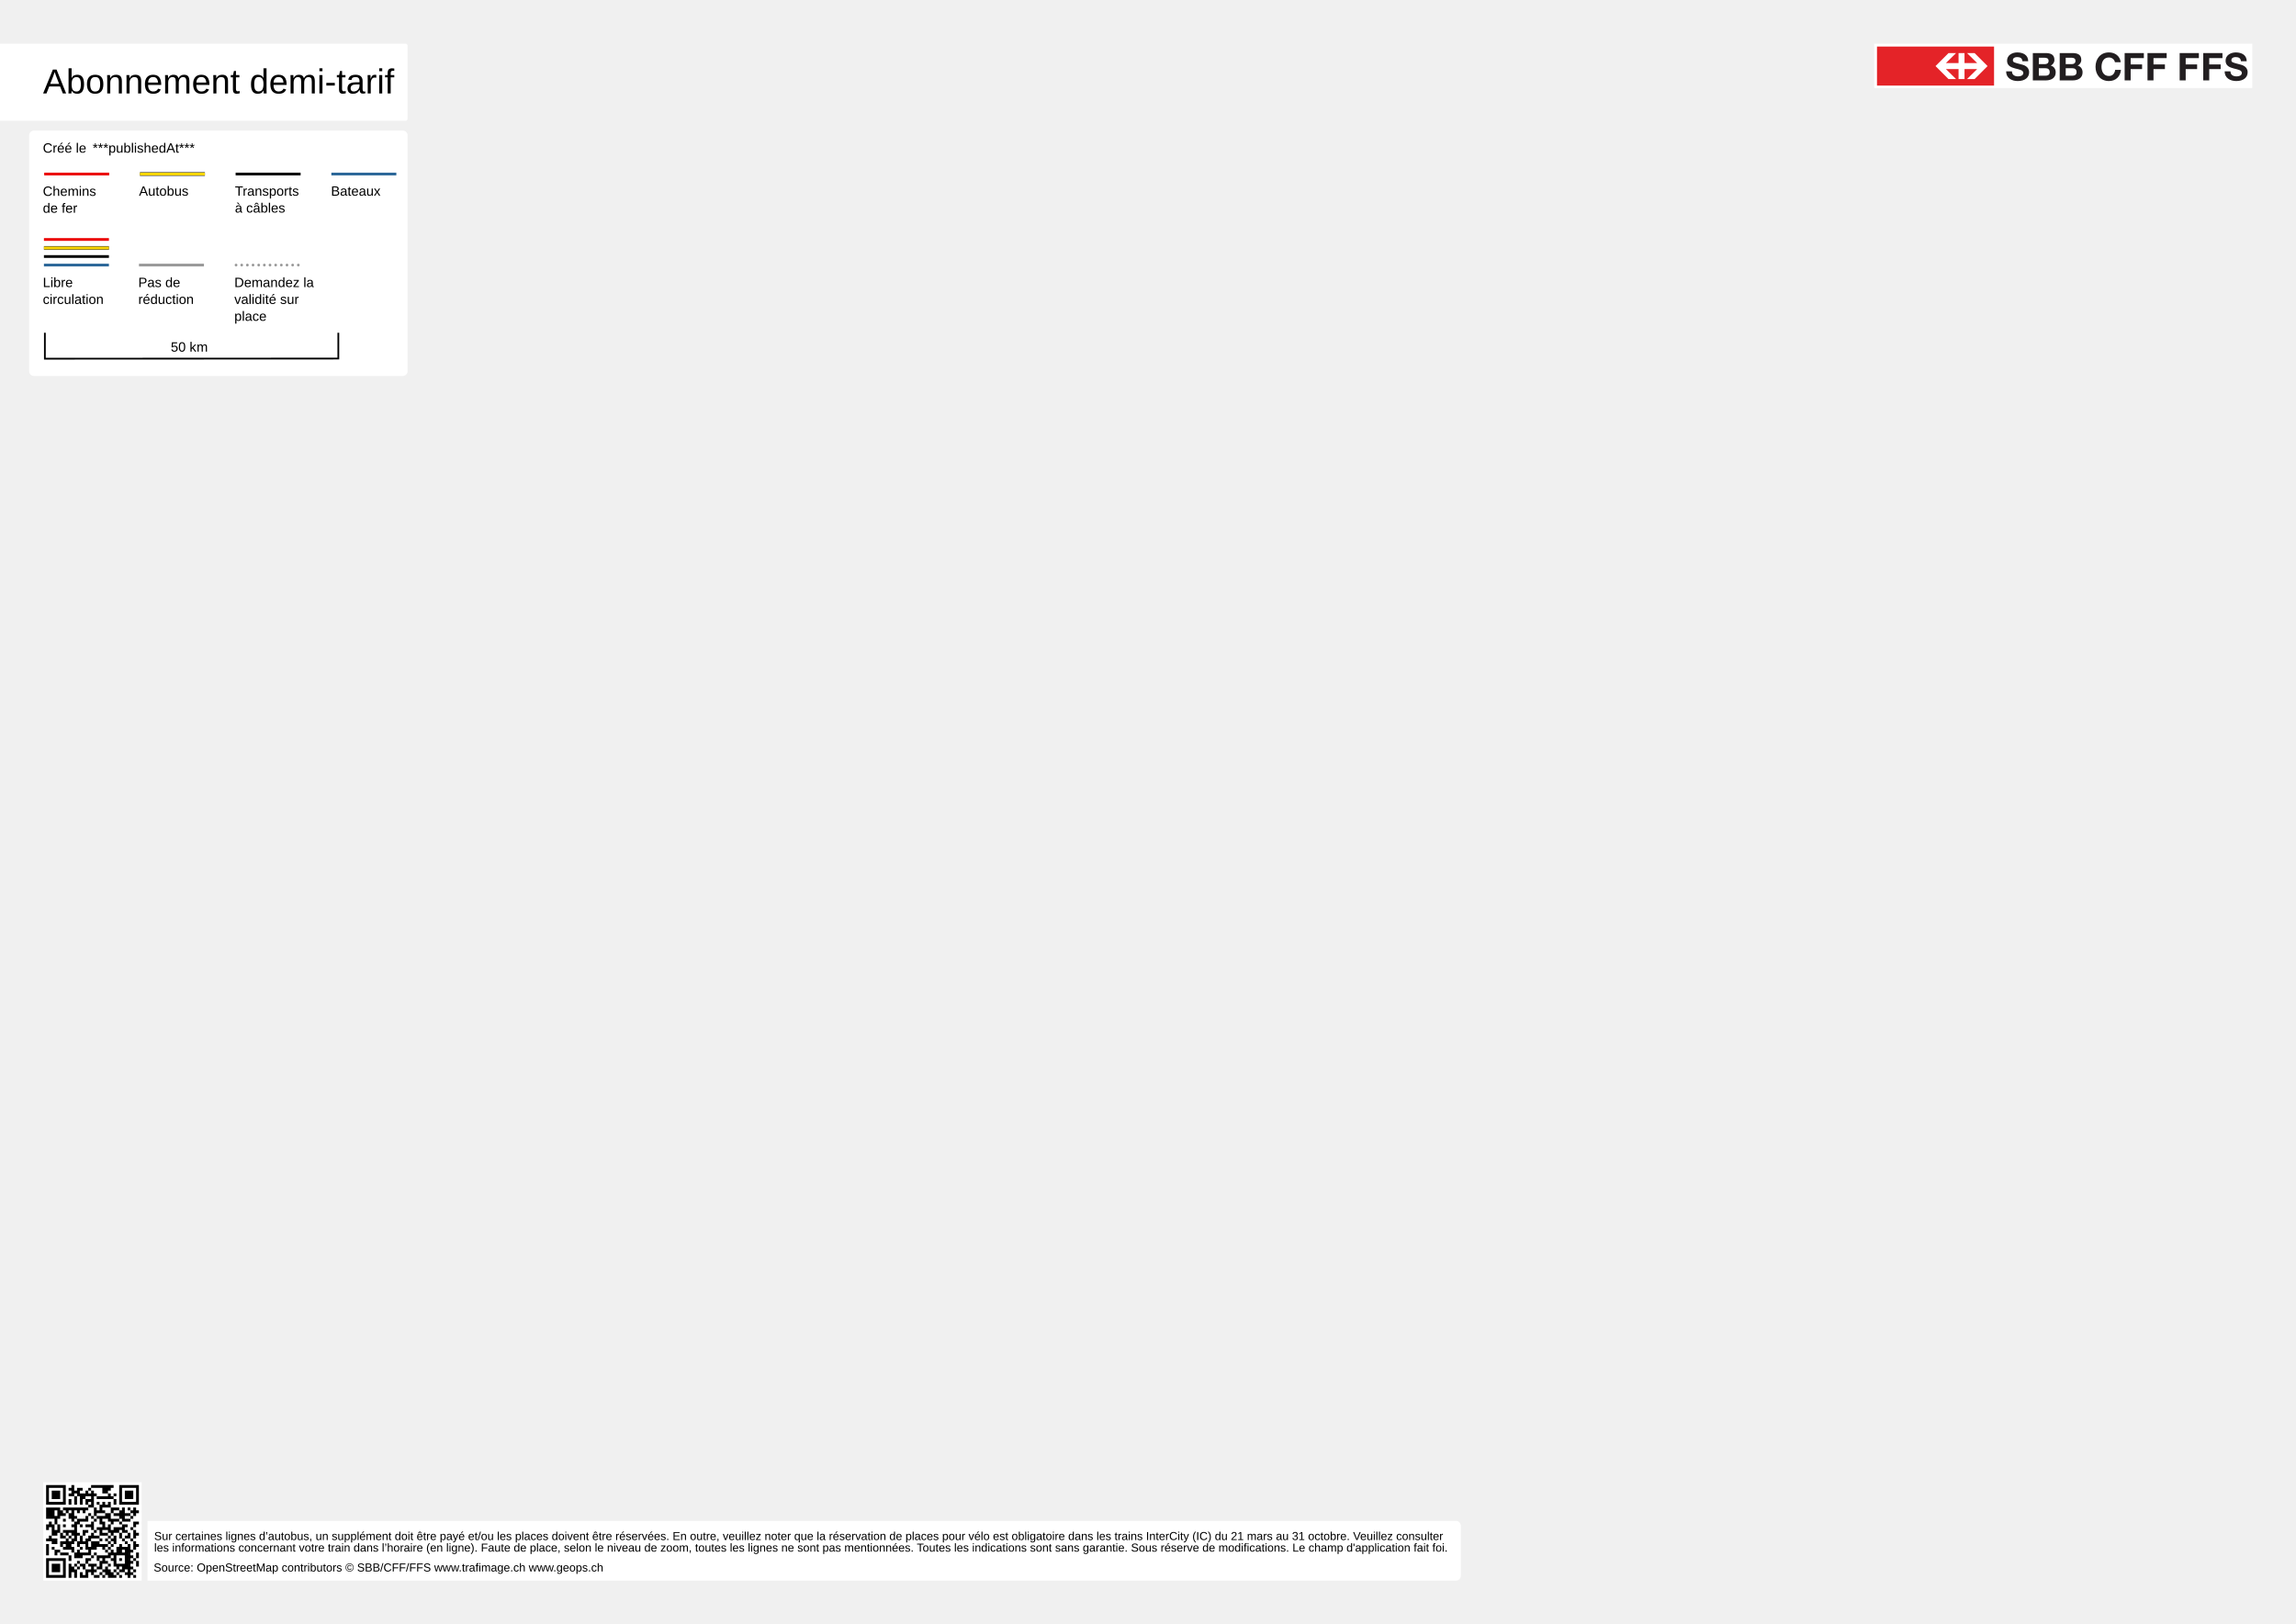
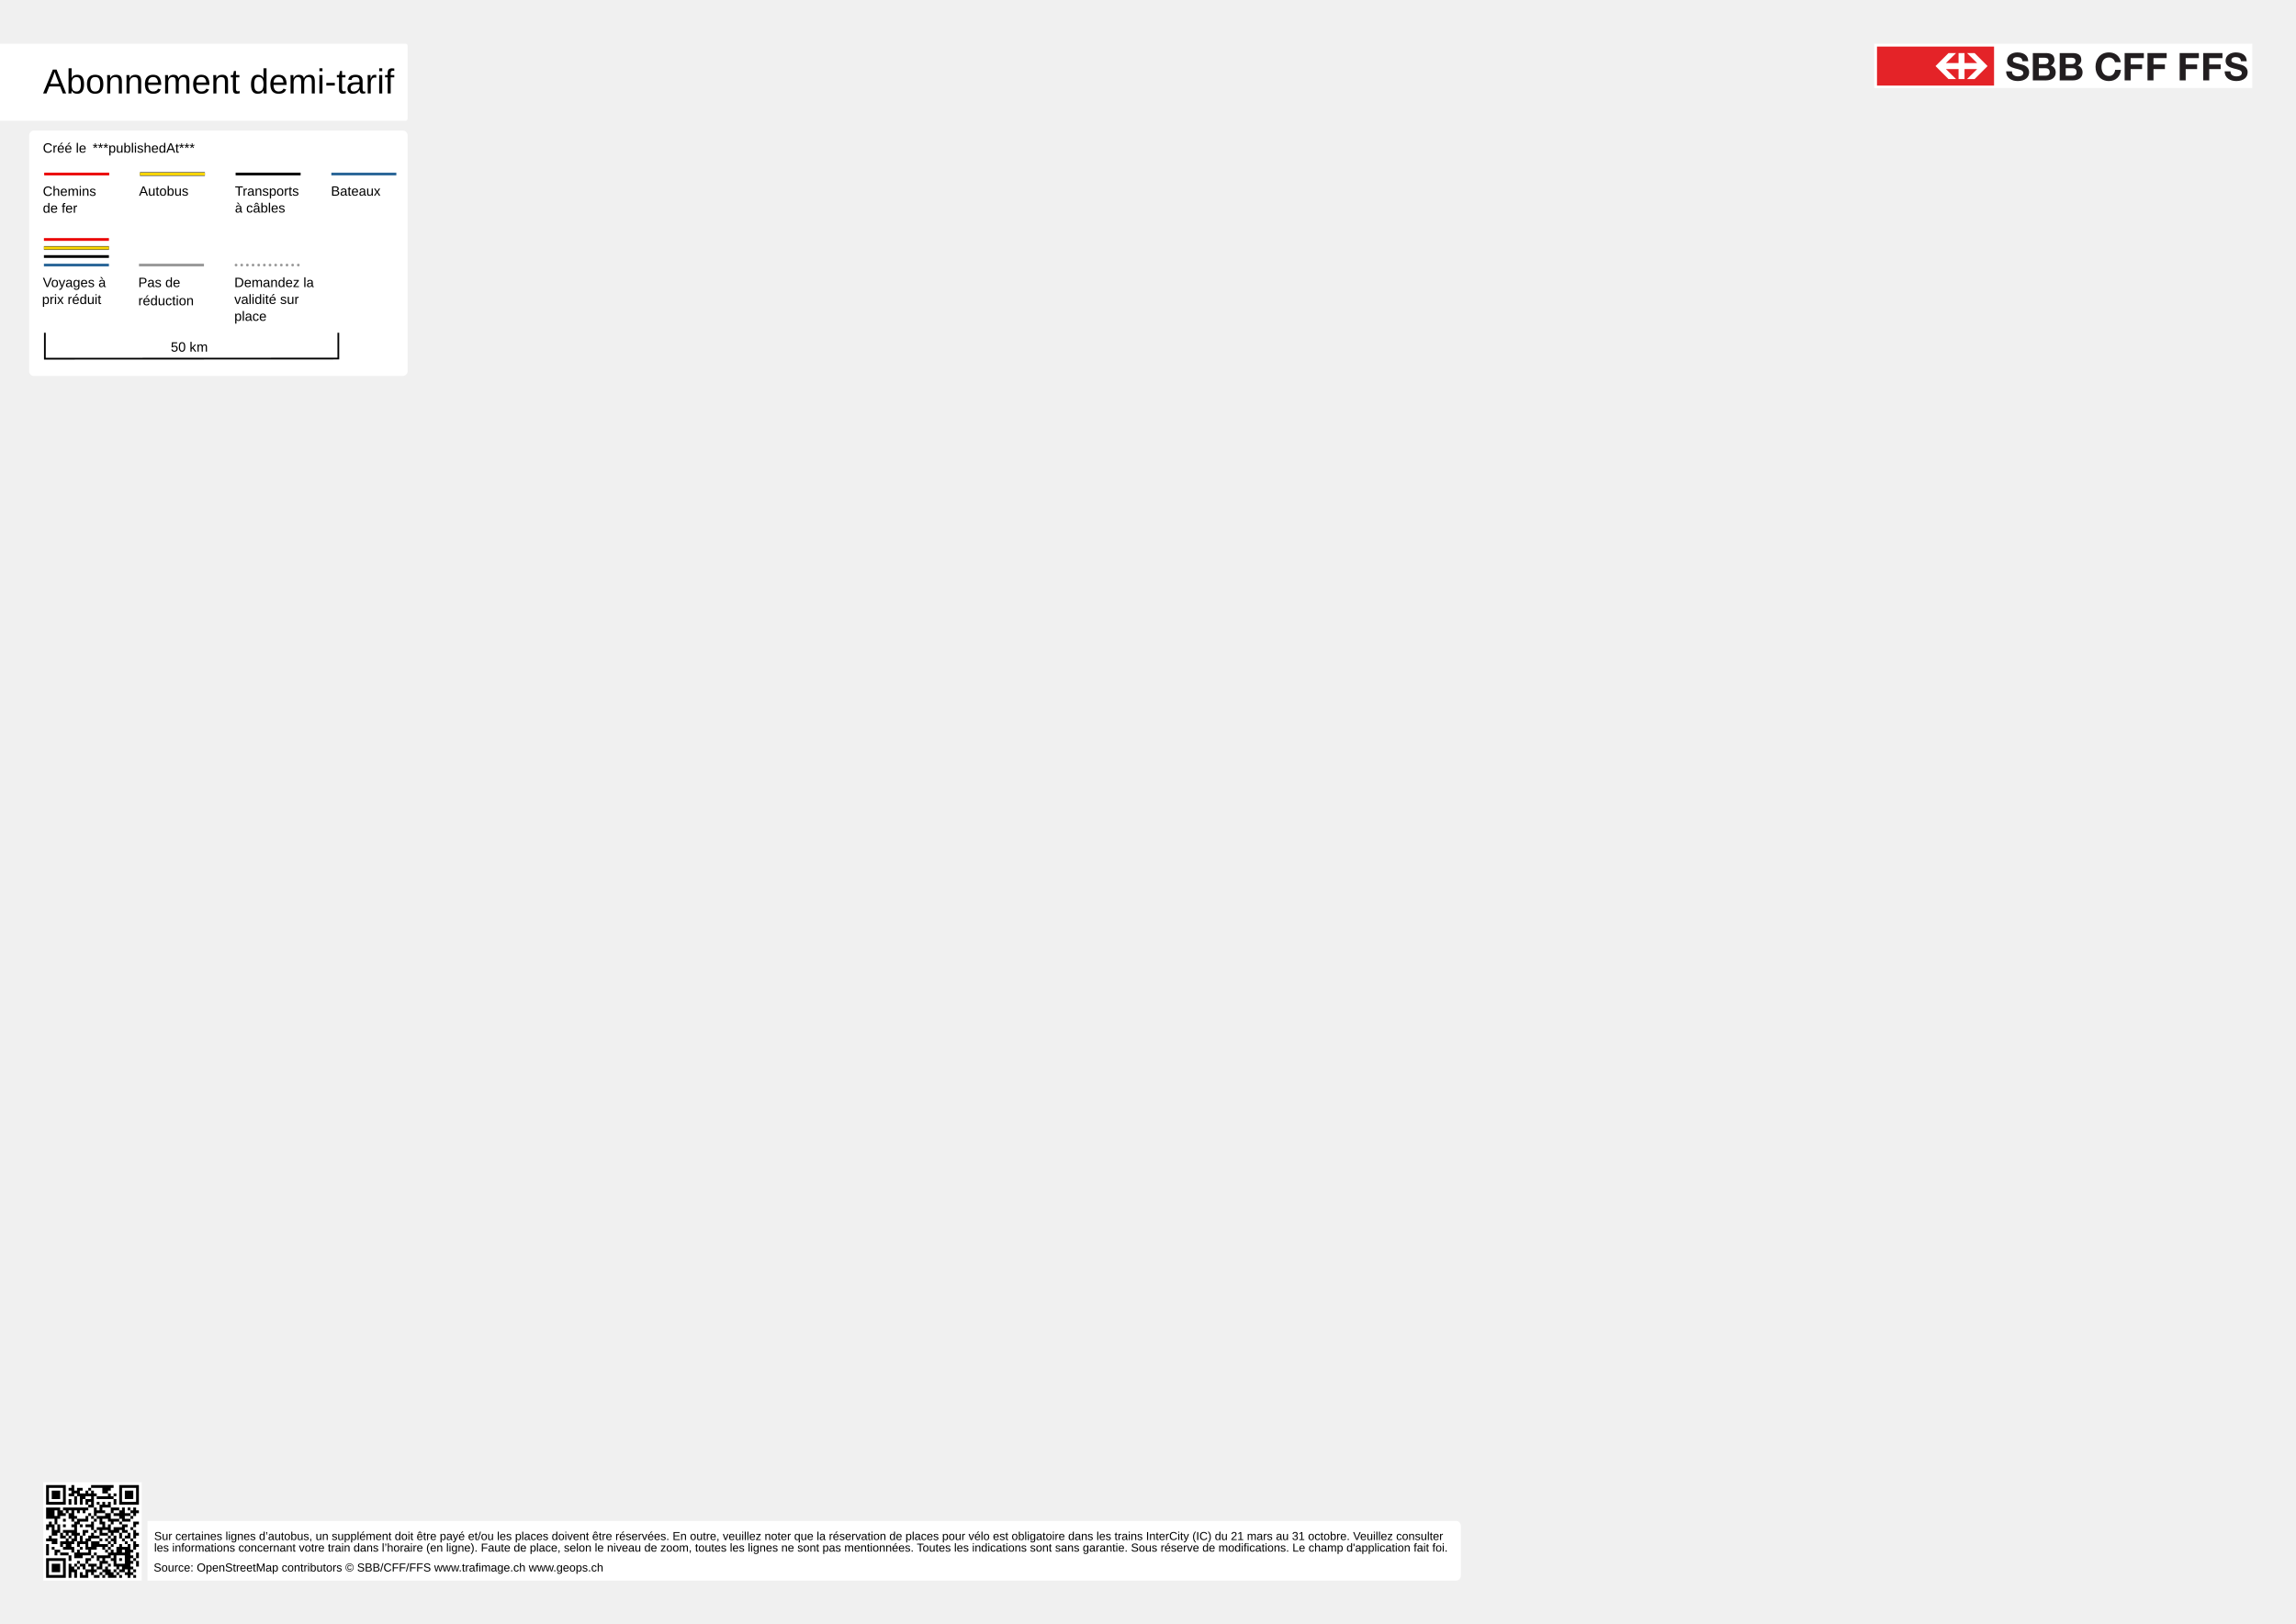
<svg xmlns="http://www.w3.org/2000/svg" id="a3" width="1587.402" height="297mm" version="1.1" viewBox="0 0 1190.551 841.89">
  <path id="rect2" d="M0 0h1190.551v841.89H0z" style="fill:none;stroke-width:0" />
  <g id="rand" transform="translate(1.85 .207)">
    <path id="rect1034" d="M74.627 788.31H753.25c1.333 0 2.412 1.224 2.412 2.735v25.487c0 1.51-1.08 2.736-2.412 2.736H74.627Z" style="fill:#fff;stroke-width:0" />
    <text id="text503" x="77.825" y="814.526" style="font-size:6px;font-family:SBBWeb-Roman,&quot;SBB Web&quot;,Arial,&quot;SBB Web&quot;">
      <tspan id="tspan84313" x="77.825" y="814.526">Source: OpenStreetMap contributors © SBB/CFF/FFS www.traﬁmage.ch www.geops.ch</tspan>
    </text>
    <text xml:space="preserve" id="text105827" x="78.083" y="798.215" style="font-style:normal;font-variant:normal;font-weight:400;font-stretch:normal;font-size:6px;line-height:1;font-family:SBBWeb-Roman,&quot;SBB Web&quot;,Arial,&quot;SBB Web&quot;;-inkscape-font-specification:&quot;SBBWeb-Roman, SBB Web, Arial, SBB Web, Normal&quot;;font-variant-ligatures:normal;font-variant-caps:normal;font-variant-numeric:normal;font-variant-east-asian:normal">
      <tspan id="tspan50162" x="78.083" y="798.215">Sur certaines lignes d’autobus, un supplément doit être payé et/ou les places doivent être réservées. En outre, veuillez noter que la réservation de places pour vélo est obligatoire dans les trains InterCity (IC) du 21 mars au 31 octobre. Veuillez consulter</tspan>
      <tspan id="tspan50164" x="78.083" y="804.215">les informations concernant votre train dans l’horaire (en ligne). Faute de place, selon le niveau de zoom, toutes les lignes ne sont pas mentionnées. Toutes les indications sont sans garantie. Sous réserve de modifications. Le champ d'application fait foi.</tspan>
    </text>
  </g>
  <g id="qr-code">
    <path id="rect23865" d="M22.453 768.451h51.024v51.024H22.453Z" style="fill:#fff;stroke-width:0" />
    <path id="path973" d="M23.91 769.91h1.458v1.458H23.91Zm1.458 0h1.458v1.458h-1.458zm1.458 0h1.458v1.458h-1.458zm1.458 0h1.457v1.458h-1.457zm1.457 0H31.2v1.458h-1.458zm1.458 0h1.458v1.458H31.2zm1.458 0h1.458v1.458h-1.458zm4.374 0h1.457v1.458h-1.457zm10.205 0h1.457v1.458h-1.457zm1.457 0h1.458v1.458h-1.458zm1.458 0h1.458v1.458h-1.458zm1.458 0h1.458v1.458h-1.458Zm1.458 0h1.458v1.458h-1.458zm1.458 0h1.458v1.458h-1.458zm1.458 0h1.458v1.458h-1.458zm1.458 0h1.457v1.458h-1.457zm4.373 0h1.458v1.458h-1.458Zm1.458 0h1.458v1.458h-1.458zm1.458 0h1.458v1.458H64.73zm1.458 0h1.457v1.458h-1.457zm1.457 0h1.458v1.458h-1.458zm1.458 0h1.458v1.458h-1.458zm1.458 0h1.458v1.458h-1.458Zm-46.651 1.458h1.458v1.458H23.91Zm8.747 0h1.458v1.458h-1.458zm2.916 0h1.458v1.458h-1.458zm1.458 0h1.457v1.458h-1.457zm2.915 0h1.458v1.458h-1.458zm1.458 0h1.458v1.458h-1.458zm4.374 0h1.458v1.458h-1.458zm7.289 0h1.458v1.458h-1.458zm1.458 0h1.458v1.458h-1.458zm1.458 0h1.458v1.458h-1.458zm5.831 0h1.458v1.458h-1.458Zm8.747 0h1.458v1.458h-1.458Zm-46.651 1.458h1.458v1.458H23.91Zm2.916 0h1.458v1.458h-1.458zm1.458 0h1.457v1.458h-1.457zm1.457 0H31.2v1.458h-1.458zm2.916 0h1.458v1.458h-1.458zm4.374 0h1.457v1.458h-1.457zm1.457 0h1.458v1.458h-1.458zm1.458 0h1.458v1.458h-1.458zm4.374 0h1.458v1.458H44.32zm2.916 0h1.457v1.458h-1.457zm5.831 0h1.458v1.458h-1.458zm1.458 0h1.458v1.458h-1.458zm7.29 0h1.457v1.458h-1.458Zm2.915 0h1.458v1.458H64.73zm1.458 0h1.457v1.458h-1.457zm1.457 0h1.458v1.458h-1.458zm2.916 0h1.458v1.458h-1.458Zm-46.651 1.458h1.458v1.457H23.91Zm2.916 0h1.458v1.457h-1.458zm1.458 0h1.457v1.457h-1.457zm1.457 0H31.2v1.457h-1.458zm2.916 0h1.458v1.457h-1.458zm2.916 0h1.458v1.457h-1.458zm1.458 0h1.457v1.457h-1.457zm2.915 0h1.458v1.457h-1.458zm1.458 0h1.458v1.457h-1.458zm1.458 0h1.458v1.457h-1.458zm1.458 0h1.458v1.457H44.32zm1.458 0h1.458v1.457h-1.458zm1.458 0h1.457v1.457h-1.457zm1.457 0h1.458v1.457h-1.458zm7.29 0h1.458v1.457h-1.458zm2.915 0h1.458v1.457h-1.458zm2.916 0h1.458v1.457h-1.458Zm2.916 0h1.458v1.457H64.73zm1.458 0h1.457v1.457h-1.457zm1.457 0h1.458v1.457h-1.458zm2.916 0h1.458v1.457h-1.458ZM23.91 775.74h1.458v1.458H23.91Zm2.916 0h1.458v1.458h-1.458zm1.458 0h1.457v1.458h-1.457zm1.457 0H31.2v1.458h-1.458zm2.916 0h1.458v1.458h-1.458zm5.831 0h1.458v1.458h-1.458zm2.916 0h1.458v1.458h-1.458zm1.458 0h1.458v1.458h-1.458zm4.374 0h1.457v1.458h-1.457zm2.915 0h1.458v1.458h-1.458zm1.458 0h1.458v1.458h-1.458Zm1.458 0h1.458v1.458h-1.458zm1.458 0h1.458v1.458h-1.458zm1.458 0h1.458v1.458h-1.458zm1.458 0h1.457v1.458h-1.457zm4.373 0h1.458v1.458h-1.458Zm2.916 0h1.458v1.458H64.73zm1.458 0h1.457v1.458h-1.457zm1.457 0h1.458v1.458h-1.458zm2.916 0h1.458v1.458h-1.458ZM23.91 777.2h1.458v1.458H23.91Zm8.747 0h1.458v1.458h-1.458zm2.916 0h1.458v1.458h-1.458zm2.915 0h1.458v1.458h-1.458zm2.916 0h1.458v1.458h-1.458zm2.916 0h1.458v1.458H44.32zm1.458 0h1.458v1.458h-1.458zm1.458 0h1.457v1.458h-1.457zm11.662 0h1.458v1.458h-1.458zm2.916 0h1.458v1.458h-1.458Zm8.747 0h1.458v1.458h-1.458Zm-46.651 1.458h1.458v1.458H23.91Zm1.458 0h1.458v1.458h-1.458zm1.458 0h1.458v1.458h-1.458zm1.458 0h1.457v1.458h-1.457zm1.457 0H31.2v1.458h-1.458zm1.458 0h1.458v1.458H31.2zm1.458 0h1.458v1.458h-1.458zm2.916 0h1.458v1.458h-1.458zm2.915 0h1.458v1.458h-1.458zm2.916 0h1.458v1.458h-1.458zm2.916 0h1.458v1.458H44.32zm2.916 0h1.457v1.458h-1.457zm2.915 0h1.458v1.458h-1.458zm2.916 0h1.458v1.458h-1.458zm2.916 0h1.458v1.458h-1.458zm2.915 0h1.458v1.458h-1.458zm2.916 0h1.458v1.458h-1.458Zm1.458 0h1.458v1.458h-1.458zm1.458 0h1.458v1.458H64.73zm1.458 0h1.457v1.458h-1.457zm1.457 0h1.458v1.458h-1.458zm1.458 0h1.458v1.458h-1.458zm1.458 0h1.458v1.458h-1.458zm-24.783 1.458h1.458v1.458h-1.458zm1.458 0h1.457v1.458h-1.457zm4.373 0h1.458v1.458h-1.458Zm1.458 0h1.458v1.458h-1.458zm1.458 0h1.458v1.458h-1.458zm1.458 0h1.458v1.458h-1.458Zm-32.073 1.458h1.458v1.458H23.91Zm1.458 0h1.458v1.458h-1.458zm1.458 0h1.458v1.458h-1.458zm1.458 0h1.457v1.458h-1.457zm1.457 0H31.2v1.458h-1.458zm2.916 0h1.458v1.458h-1.458zm1.458 0h1.458v1.458h-1.458zm1.458 0h1.458v1.458h-1.458zm1.458 0h1.457v1.458h-1.457zm1.457 0h1.458v1.458h-1.458zm1.458 0h1.458v1.458h-1.458zm1.458 0h1.458v1.458h-1.458zm1.458 0h1.458v1.458h-1.458zm1.458 0h1.458v1.458H44.32zm4.373 0h1.458v1.458h-1.458zm2.916 0h1.458v1.458h-1.458Zm5.832 0h1.457v1.458h-1.457zm1.457 0h1.458v1.458h-1.458zm1.458 0h1.458v1.458h-1.458zm2.916 0h1.458v1.458h-1.458zm2.916 0h1.457v1.458h-1.457zm2.915 0h1.458v1.458h-1.458ZM23.91 783.03h1.458v1.457H23.91Zm1.458 0h1.458v1.457h-1.458zm1.458 0h1.458v1.457h-1.458zm2.915 0H31.2v1.457h-1.458zm1.458 0h1.458v1.457H31.2zm2.916 0h1.458v1.457h-1.458zm2.916 0h1.457v1.457h-1.457zm2.915 0h1.458v1.457h-1.458zm2.916 0h1.458v1.457h-1.458zm5.831 0h1.458v1.457h-1.458zm1.458 0h1.458v1.457h-1.458zm1.458 0h1.458v1.457h-1.458Zm1.458 0h1.458v1.457h-1.458zm4.374 0h1.457v1.457h-1.457zm4.373 0h1.458v1.457h-1.458Zm1.458 0h1.458v1.457h-1.458zm4.373 0h1.458v1.457h-1.458zm1.458 0h1.458v1.457h-1.458zm1.458 0h1.458v1.457h-1.458Zm-46.651 1.457h1.458v1.458H23.91Zm1.458 0h1.458v1.458h-1.458zm1.458 0h1.458v1.458h-1.458zm2.915 0H31.2v1.458h-1.458zm1.458 0h1.458v1.458H31.2zm1.458 0h1.458v1.458h-1.458zm2.916 0h1.458v1.458h-1.458zm1.458 0h1.457v1.458h-1.457zm8.747 0h1.458v1.458h-1.458zm2.915 0h1.458v1.458h-1.458zm5.832 0h1.458v1.458h-1.458zm1.458 0h1.458v1.458h-1.458zm2.915 0h1.458v1.458h-1.458zm1.458 0h1.458v1.458h-1.458zm1.458 0h1.458v1.458h-1.458Zm1.458 0h1.458v1.458h-1.458zm1.458 0h1.458v1.458H64.73zm1.458 0h1.457v1.458h-1.457zm2.915 0h1.458v1.458h-1.458Zm-45.193 1.458h1.458v1.458H23.91Zm1.458 0h1.458v1.458h-1.458zm1.458 0h1.458v1.458h-1.458zm1.458 0h1.457v1.458h-1.457zm1.457 0H31.2v1.458h-1.458zm5.832 0h1.458v1.458h-1.458zm1.458 0h1.457v1.458h-1.457zm1.457 0h1.458v1.458h-1.458zm5.832 0h1.458v1.458H44.32zm2.916 0h1.457v1.458h-1.457zm2.915 0h1.458v1.458h-1.458zm1.458 0h1.458v1.458h-1.458Zm1.458 0h1.458v1.458h-1.458zm1.458 0h1.458v1.458h-1.458zm1.458 0h1.458v1.458h-1.458zm5.831 0h1.458v1.458h-1.458Zm1.458 0h1.458v1.458h-1.458zm4.373 0h1.458v1.458h-1.458zm-39.361 1.458h1.457v1.458h-1.457zm4.373 0h1.458v1.458h-1.458zm4.374 0h1.457v1.458h-1.457zm2.915 0h1.458v1.458h-1.458zm1.458 0h1.458v1.458h-1.458zm1.458 0h1.458v1.458h-1.458zm1.458 0h1.458v1.458H44.32zm4.373 0h1.458v1.458h-1.458zm2.916 0h1.458v1.458h-1.458Zm4.374 0h1.458v1.458h-1.458zm1.458 0h1.457v1.458h-1.457zm1.457 0h1.458v1.458h-1.458zm1.458 0h1.458v1.458h-1.458zm2.916 0h1.458v1.458h-1.458zm1.458 0h1.458v1.458H64.73zm1.458 0h1.457v1.458h-1.457zm-40.82 1.458h1.458v1.458h-1.458zm2.916 0h1.457v1.458h-1.457zm10.204 0h1.458v1.458h-1.458zm1.458 0h1.458v1.458h-1.458zm7.29 0h1.457v1.458h-1.457zm4.373 0h1.458v1.458h-1.458Zm1.458 0h1.458v1.458h-1.458zm4.374 0h1.457v1.458h-1.457zm4.373 0h1.458v1.458h-1.458Zm7.29 0h1.457v1.458h-1.458zm1.457 0h1.458v1.458h-1.458ZM23.91 790.32h1.458v1.458H23.91Zm1.458 0h1.458v1.458h-1.458zm1.458 0h1.458v1.458h-1.458zm2.915 0H31.2v1.458h-1.458zm2.916 0h1.458v1.458h-1.458zm4.374 0h1.457v1.458h-1.457zm1.457 0h1.458v1.458h-1.458zm2.916 0h1.458v1.458h-1.458zm2.916 0h1.458v1.458H44.32zm1.458 0h1.458v1.458h-1.458zm1.458 0h1.457v1.458h-1.457zm5.831 0h1.458v1.458h-1.458zm2.916 0h1.458v1.458h-1.458zm7.289 0h1.458v1.458h-1.458zm1.458 0h1.458v1.458H64.73zm4.373 0h1.458v1.458h-1.458Zm-45.193 1.458h1.458v1.458H23.91Zm2.916 0h1.458v1.458h-1.458zm2.915 0H31.2v1.458h-1.458zm8.747 0h1.458v1.458h-1.458zm8.748 0h1.457v1.458h-1.457zm2.915 0h1.458v1.458h-1.458zm1.458 0h1.458v1.458h-1.458Zm1.458 0h1.458v1.458h-1.458zm1.458 0h1.458v1.458h-1.458zm1.458 0h1.458v1.458h-1.458zm2.915 0h1.458v1.458h-1.458zm1.458 0h1.458v1.458h-1.458zm1.458 0h1.458v1.458h-1.458Zm1.458 0h1.458v1.458h-1.458zm4.373 0h1.458v1.458h-1.458zm-40.82 1.458h1.459v1.457h-1.458zm1.459 0h1.457v1.457h-1.457zm1.457 0H31.2v1.457h-1.458zm2.916 0h1.458v1.457h-1.458zm1.458 0h1.458v1.457h-1.458zm1.458 0h1.458v1.457h-1.458zm1.458 0h1.457v1.457h-1.457zm1.457 0h1.458v1.457h-1.458zm4.374 0h1.458v1.457h-1.458zm1.458 0h1.458v1.457H44.32zm4.373 0h1.458v1.457h-1.458zm2.916 0h1.458v1.457h-1.458Zm4.374 0h1.458v1.457h-1.458zm1.458 0h1.457v1.457h-1.457zm1.457 0h1.458v1.457h-1.458zm1.458 0h1.458v1.457h-1.458zm2.916 0h1.458v1.457h-1.458zm1.458 0h1.458v1.457H64.73zm4.373 0h1.458v1.457h-1.458zm-42.277 1.457h1.458v1.458h-1.458zm1.458 0h1.457v1.458h-1.457zm2.915 0h1.458v1.458H31.2zm2.916 0h1.458v1.458h-1.458zm2.916 0h1.457v1.458h-1.457zm1.457 0h1.458v1.458h-1.458zm1.458 0h1.458v1.458h-1.458zm2.916 0h1.458v1.458h-1.458zm4.374 0h1.457v1.458h-1.457zm4.373 0h1.458v1.458h-1.458Zm1.458 0h1.458v1.458h-1.458zm1.458 0h1.458v1.458h-1.458zm2.916 0h1.457v1.458h-1.457zm4.373 0h1.458v1.458h-1.458Zm4.374 0h1.457v1.458h-1.457zm2.915 0h1.458v1.458h-1.458zm1.458 0h1.458v1.458h-1.458zm-45.193 1.458h1.458v1.458h-1.458zm5.831 0h1.458v1.458H31.2zm1.458 0h1.458v1.458h-1.458zm2.916 0h1.458v1.458h-1.458zm2.915 0h1.458v1.458h-1.458zm2.916 0h1.458v1.458h-1.458zm4.374 0h1.458v1.458h-1.458zm1.458 0h1.457v1.458h-1.457zm1.457 0h1.458v1.458h-1.458zm1.458 0h1.458v1.458h-1.458zm5.832 0h1.458v1.458h-1.458zm2.915 0h1.458v1.458h-1.458zm2.916 0h1.458v1.458h-1.458Zm2.916 0h1.458v1.458H64.73zm1.458 0h1.457v1.458h-1.457zm2.915 0h1.458v1.458h-1.458ZM23.91 797.61h1.458v1.458H23.91Zm1.458 0h1.458v1.458h-1.458zm1.458 0h1.458v1.458h-1.458zm1.458 0h1.457v1.458h-1.457zm5.83 0h1.459v1.458h-1.458zm2.917 0h1.457v1.458h-1.457zm1.457 0h1.458v1.458h-1.458zm2.916 0h1.458v1.458h-1.458zm2.916 0h1.458v1.458H44.32zm1.458 0h1.458v1.458h-1.458zm5.831 0h1.458v1.458h-1.458Zm2.916 0h1.458v1.458h-1.458zm2.916 0h1.457v1.458h-1.457zm1.457 0h1.458v1.458h-1.458zm4.374 0h1.458v1.458h-1.458zm4.373 0h1.458v1.458h-1.458zm-40.82 1.458h1.459v1.458h-1.458zm1.459 0h1.457v1.458h-1.457zm2.915 0h1.458v1.458H31.2zm1.458 0h1.458v1.458h-1.458zm1.458 0h1.458v1.458h-1.458zm1.458 0h1.458v1.458h-1.458zm1.458 0h1.457v1.458h-1.457zm2.915 0h1.458v1.458h-1.458zm1.458 0h1.458v1.458h-1.458zm1.458 0h1.458v1.458h-1.458zm1.458 0h1.458v1.458H44.32zm2.916 0h1.457v1.458h-1.457zm1.457 0h1.458v1.458h-1.458zm1.458 0h1.458v1.458h-1.458zm5.832 0h1.458v1.458h-1.458zm2.915 0h1.458v1.458h-1.458zm5.832 0h1.458v1.458H64.73zm4.373 0h1.458v1.458h-1.458Zm-45.193 1.458h1.458v1.458H23.91Zm7.29 0h1.457v1.458H31.2zm2.915 0h1.458v1.458h-1.458zm1.458 0h1.458v1.458h-1.458zm4.373 0h1.458v1.458h-1.458zm4.374 0h1.458v1.458H44.32zm2.916 0h1.457v1.458h-1.457zm1.457 0h1.458v1.458h-1.458zm1.458 0h1.458v1.458h-1.458zm1.458 0h1.458v1.458h-1.458Zm1.458 0h1.458v1.458h-1.458zm1.458 0h1.458v1.458h-1.458zm2.916 0h1.457v1.458h-1.457zm4.373 0h1.458v1.458h-1.458Zm4.374 0h1.457v1.458h-1.457zm2.915 0h1.458v1.458h-1.458zm1.458 0h1.458v1.458h-1.458Zm-46.651 1.458h1.458v1.458H23.91Zm2.916 0h1.458v1.458h-1.458zm5.831 0h1.458v1.458h-1.458zm1.458 0h1.458v1.458h-1.458zm1.458 0h1.458v1.458h-1.458zm1.458 0h1.457v1.458h-1.457zm4.373 0h1.458v1.458h-1.458zm2.916 0h1.458v1.458H44.32zm1.458 0h1.458v1.458h-1.458zm1.458 0h1.457v1.458h-1.457zm1.457 0h1.458v1.458h-1.458zm4.374 0h1.458v1.458h-1.458zm2.916 0h1.458v1.458h-1.458zm4.373 0h1.458v1.458h-1.458zm1.458 0h1.458v1.458h-1.458Zm1.458 0h1.458v1.458h-1.458zm1.458 0h1.458v1.458H64.73zm1.458 0h1.457v1.458h-1.457zm2.915 0h1.458v1.458h-1.458ZM23.91 803.44h1.458v1.457H23.91Zm4.374 0h1.457v1.457h-1.457zm1.457 0H31.2v1.457h-1.458zm7.29 0h1.457v1.457h-1.457zm2.915 0h1.458v1.457h-1.458zm5.832 0h1.458v1.457h-1.458zm8.747 0h1.458v1.457h-1.458zm2.916 0h1.457v1.457h-1.457zm2.915 0h1.458v1.457h-1.458zm1.458 0h1.458v1.457h-1.458Zm2.916 0h1.458v1.457H64.73zm1.458 0h1.457v1.457h-1.457zm1.457 0h1.458v1.457h-1.458zm-43.735 1.457h1.458v1.458H23.91Zm4.374 0h1.457v1.458h-1.457zm2.915 0h1.458v1.458H31.2zm1.458 0h1.458v1.458h-1.458zm1.458 0h1.458v1.458h-1.458zm4.373 0h1.458v1.458h-1.458zm1.458 0h1.458v1.458h-1.458zm1.458 0h1.458v1.458h-1.458zm1.458 0h1.458v1.458h-1.458zm1.458 0h1.458v1.458H44.32zm1.458 0h1.458v1.458h-1.458zm2.915 0h1.458v1.458h-1.458zm7.29 0h1.458v1.458h-1.458zm1.458 0h1.457v1.458h-1.457zm1.457 0h1.458v1.458h-1.458zm1.458 0h1.458v1.458h-1.458zm1.458 0h1.458v1.458h-1.458Zm1.458 0h1.458v1.458h-1.458zm1.458 0h1.458v1.458H64.73zm1.458 0h1.457v1.458h-1.457zm4.373 0h1.458v1.458h-1.458zm-34.988 1.458h1.458v1.458h-1.458zm2.915 0h1.458v1.458h-1.458zm1.458 0h1.458v1.458h-1.458zm1.458 0h1.458v1.458h-1.458zm5.832 0h1.457v1.458h-1.457zm2.915 0h1.458v1.458h-1.458zm1.458 0h1.458v1.458h-1.458Zm1.458 0h1.458v1.458h-1.458zm1.458 0h1.458v1.458h-1.458zm1.458 0h1.458v1.458h-1.458zm2.915 0h1.458v1.458h-1.458zm5.832 0h1.458v1.458H64.73zm1.458 0h1.457v1.458h-1.457zm1.457 0h1.458v1.458h-1.458zm2.916 0h1.458v1.458h-1.458Zm-46.651 1.458h1.458v1.458H23.91Zm1.458 0h1.458v1.458h-1.458zm1.458 0h1.458v1.458h-1.458zm1.458 0h1.457v1.458h-1.457zm1.457 0H31.2v1.458h-1.458zm1.458 0h1.458v1.458H31.2zm1.458 0h1.458v1.458h-1.458zm2.916 0h1.458v1.458h-1.458zm8.747 0h1.458v1.458H44.32zm1.458 0h1.458v1.458h-1.458zm4.373 0h1.458v1.458h-1.458zm2.916 0h1.458v1.458h-1.458zm4.374 0h1.457v1.458h-1.457zm1.457 0h1.458v1.458h-1.458zm2.916 0h1.458v1.458h-1.458Zm2.916 0h1.458v1.458H64.73zm1.458 0h1.457v1.458h-1.457zm2.915 0h1.458v1.458h-1.458Zm-45.193 1.458h1.458v1.458H23.91Zm8.747 0h1.458v1.458h-1.458zm7.29 0h1.457v1.458h-1.458zm4.373 0h1.458v1.458H44.32zm7.29 0h1.457v1.458h-1.458Zm1.457 0h1.458v1.458h-1.458zm1.458 0h1.458v1.458h-1.458zm4.373 0h1.458v1.458h-1.458zm5.832 0h1.458v1.458H64.73zm1.458 0h1.457v1.458h-1.457zm1.457 0h1.458v1.458h-1.458zm2.916 0h1.458v1.458h-1.458ZM23.91 810.73h1.458v1.458H23.91Zm2.916 0h1.458v1.458h-1.458zm1.458 0h1.457v1.458h-1.457zm1.457 0H31.2v1.458h-1.458zm2.916 0h1.458v1.458h-1.458zm2.916 0h1.458v1.458h-1.458zm2.915 0h1.458v1.458h-1.458zm2.916 0h1.458v1.458h-1.458zm1.458 0h1.458v1.458h-1.458zm2.916 0h1.458v1.458h-1.458zm1.458 0h1.457v1.458h-1.457zm1.457 0h1.458v1.458h-1.458zm2.916 0h1.458v1.458h-1.458Zm4.374 0h1.458v1.458h-1.458zm2.915 0h1.458v1.458h-1.458zm1.458 0h1.458v1.458h-1.458zm1.458 0h1.458v1.458h-1.458Zm1.458 0h1.458v1.458h-1.458zm1.458 0h1.458v1.458H64.73zm1.458 0h1.457v1.458h-1.457zm4.373 0h1.458v1.458h-1.458Zm-46.651 1.458h1.458v1.457H23.91Zm2.916 0h1.458v1.457h-1.458zm1.458 0h1.457v1.457h-1.457zm1.457 0H31.2v1.457h-1.458zm2.916 0h1.458v1.457h-1.458zm2.916 0h1.458v1.457h-1.458zm1.458 0h1.457v1.457h-1.457zm2.915 0h1.458v1.457h-1.458zm2.916 0h1.458v1.457h-1.458zm4.374 0h1.457v1.457h-1.457zm2.915 0h1.458v1.457h-1.458zm1.458 0h1.458v1.457h-1.458Zm2.916 0h1.458v1.457h-1.458zm5.831 0h1.458v1.457h-1.458zm2.916 0h1.458v1.457h-1.458zm1.458 0h1.458v1.457H64.73zm1.458 0h1.457v1.457h-1.457zm1.457 0h1.458v1.457h-1.458zm-43.735 1.457h1.458v1.458H23.91Zm2.916 0h1.458v1.458h-1.458zm1.458 0h1.457v1.458h-1.457zm1.457 0H31.2v1.458h-1.458zm2.916 0h1.458v1.458h-1.458zm2.916 0h1.458v1.458h-1.458zm1.458 0h1.457v1.458h-1.457zm1.457 0h1.458v1.458h-1.458zm5.832 0h1.458v1.458H44.32zm1.458 0h1.458v1.458h-1.458zm1.458 0h1.457v1.458h-1.457zm1.457 0h1.458v1.458h-1.458zm4.374 0h1.458v1.458h-1.458zm1.458 0h1.458v1.458h-1.458zm1.458 0h1.458v1.458h-1.458zm2.915 0h1.458v1.458h-1.458zm2.916 0h1.458v1.458h-1.458Zm1.458 0h1.458v1.458h-1.458zm2.916 0h1.457v1.458h-1.457zm2.915 0h1.458v1.458h-1.458Zm-45.193 1.458h1.458v1.458H23.91Zm8.747 0h1.458v1.458h-1.458zm2.916 0h1.458v1.458h-1.458zm2.915 0h1.458v1.458h-1.458zm2.916 0h1.458v1.458h-1.458zm2.916 0h1.458v1.458H44.32zm2.916 0h1.457v1.458h-1.457zm4.373 0h1.458v1.458h-1.458Zm2.916 0h1.458v1.458h-1.458zm1.458 0h1.458v1.458h-1.458zm1.458 0h1.457v1.458h-1.457zm2.915 0h1.458v1.458h-1.458zm4.374 0h1.458v1.458H64.73zm1.458 0h1.457v1.458h-1.457zm1.457 0h1.458v1.458h-1.458zm-43.735 1.458h1.458v1.458H23.91Zm1.458 0h1.458v1.458h-1.458zm1.458 0h1.458v1.458h-1.458zm1.458 0h1.457v1.458h-1.457zm1.457 0H31.2v1.458h-1.458zm1.458 0h1.458v1.458H31.2zm1.458 0h1.458v1.458h-1.458zm2.916 0h1.458v1.458h-1.458zm2.915 0h1.458v1.458h-1.458zm2.916 0h1.458v1.458h-1.458zm1.458 0h1.458v1.458h-1.458zm1.458 0h1.458v1.458H44.32zm4.373 0h1.458v1.458h-1.458zm1.458 0h1.458v1.458h-1.458zm2.916 0h1.458v1.458h-1.458zm2.916 0h1.458v1.458h-1.458zm1.458 0h1.457v1.458h-1.457zm1.457 0h1.458v1.458h-1.458zm2.916 0h1.458v1.458h-1.458Zm4.374 0h1.457v1.458h-1.457zm2.915 0h1.458v1.458h-1.458z" style="display:inline;fill:#000;stroke-width:.208" />
  </g>
  <g id="sbb">
    <path id="rect22814" d="M971.83 22.677h196.044v22.94H971.83z" style="fill:#fff;stroke-width:0" />
    <path id="rect397399" d="M973.281 23.927h192.107v20.659H973.281z" style="fill:#fff;stroke-width:0" />
    <path id="path2879" d="M973.28 44.374h60.703V24.139h-60.702v20.235Z" style="fill:#e42328;stroke-width:0" />
    <path id="path2881" d="M1009.012 32.708h6.564v-5.196h3.091v5.196h6.563l-5.28-5.196h3.918l6.745 6.745-6.745 6.744h-3.92l5.28-5.196h-6.56v5.196h-3.093v-5.196h-6.563l5.28 5.196h-3.916l-6.744-6.744 6.744-6.745h3.917" style="fill:#fff;stroke-width:0" />
    <path id="path2883" d="M1040.247 36.972c-.039 3.492 2.896 5.04 6.03 5.04 3.848 0 5.891-1.944 5.891-4.543 0-3.212-3.173-3.867-4.205-4.123-3.55-.913-4.224-1.052-4.224-2.142 0-1.19 1.15-1.606 2.143-1.606 1.488 0 2.698.435 2.796 2.143h3.015c0-3.273-2.717-4.561-5.672-4.561-2.559 0-5.296 1.388-5.296 4.285 0 2.658 2.122 3.471 4.226 4.026 2.082.554 4.203.813 4.203 2.339 0 1.448-1.666 1.766-2.757 1.766-1.666 0-3.133-.735-3.133-2.62" style="fill:#221e20;stroke-width:0" />
    <path id="path2885" d="M1057.203 29.933h2.915c1.11 0 2.143.277 2.143 1.626 0 1.19-.814 1.686-1.904 1.686h-3.154v-3.312Zm-3.113 11.741h6.861c2.559 0 5-1.23 5-4.106 0-1.764-.875-3.094-2.6-3.59a3.106 3.106 0 0 0 1.926-2.956c0-2.637-1.826-3.51-4.524-3.51h-6.663v14.162Zm3.113-6.307h3.39c1.329 0 2.241.576 2.241 2.023 0 1.467-1.07 1.865-2.3 1.865h-3.33" style="fill:#221e20;fill-rule:evenodd;stroke-width:0" />
    <path id="path2887" d="M1071.14 29.933h2.916c1.11 0 2.142.277 2.142 1.626 0 1.19-.813 1.686-1.904 1.686h-3.154v-3.312Zm-3.113 11.741h6.861c2.56 0 4.998-1.23 4.998-4.106 0-1.764-.872-3.094-2.598-3.59a3.106 3.106 0 0 0 1.924-2.956c0-2.637-1.824-3.51-4.522-3.51h-6.663v14.162Zm3.115-6.307h3.39c1.33 0 2.242.576 2.242 2.023 0 1.467-1.07 1.865-2.3 1.865h-3.331" style="fill:#221e20;fill-rule:evenodd;stroke-width:0" />
    <path id="path2889" d="M1099.666 32.272c-.377-3.272-2.994-5.096-6.108-5.096-4.384 0-6.96 3.273-6.96 7.477 0 4.086 2.576 7.358 6.96 7.358 3.471 0 5.91-2.26 6.227-5.792h-3.016c-.237 1.865-1.308 3.173-3.211 3.173-2.796 0-3.849-2.38-3.849-4.74 0-2.479 1.053-4.86 3.849-4.86 1.546 0 2.896 1.071 3.094 2.479" style="fill:#221e20;stroke-width:0" />
    <path id="path2891" d="M1101.702 41.674h3.114v-5.851h5.93v-2.42h-5.93v-3.272h6.842v-2.617h-9.956" style="fill:#221e20;stroke-width:0" />
    <path id="path2893" d="M1113.551 41.674h3.105v-5.851h5.924v-2.42h-5.926v-3.272h6.835v-2.617h-9.938" style="fill:#221e20;stroke-width:0" />
    <path id="path2895" d="M1130.233 41.674h3.122v-5.851h5.924v-2.42h-5.924v-3.272h6.834v-2.617h-9.955" style="fill:#221e20;stroke-width:0" />
    <path id="path2897" d="M1142.457 41.674h3.104v-5.851h5.924v-2.42h-5.924v-3.272h6.852v-2.617h-9.957" style="fill:#221e20;stroke-width:0" />
    <path id="path2899" d="M1153.554 36.972c-.035 3.492 2.89 5.04 6.031 5.04 3.854 0 5.889-1.944 5.889-4.543 0-3.212-3.177-3.867-4.194-4.123-3.55-.913-4.228-1.052-4.228-2.142 0-1.19 1.141-1.606 2.142-1.606 1.48 0 2.695.435 2.801 2.143h2.998c0-3.273-2.712-4.561-5.656-4.561-2.57 0-5.3 1.388-5.3 4.285 0 2.658 2.124 3.471 4.23 4.026 2.07.554 4.193.813 4.193 2.339 0 1.448-1.66 1.766-2.748 1.766-1.678 0-3.14-.735-3.14-2.62" style="fill:#221e20;stroke-width:0" />
  </g>
  <g id="title" transform="translate(.224)">
    <path id="path523" d="M-.224 22.677h210.44c.504 0 .914.528.914 1.177V61.42c0 .65-.41 1.178-.914 1.178H-.224Z" style="fill:#fff;stroke-width:0" />
    <text id="text745" x="22.102" y="48.444" style="font-style:normal;font-variant:normal;font-weight:400;font-stretch:normal;font-size:18px;font-family:SBBWeb-Light,&quot;SBB Web&quot;,Arial,&quot;SBB Web&quot;;-inkscape-font-specification:&quot;SBBWeb-Light, SBB Web, Arial, SBB Web, Normal&quot;;font-variant-ligatures:normal;font-variant-caps:normal;font-variant-numeric:normal;font-variant-east-asian:normal;isolation:isolate">
      <tspan id="tspan5661" x="22.102" y="48.444">Abonnement demi-tarif</tspan>
    </text>
  </g>
  <g id="legend" transform="translate(0 -49.5)">
    <rect id="rect426128-0-8-3-9-2" width="196.237" height="127.234" x="15.117" y="117.193" rx="2.551" ry="2.476" style="fill:#fff;stroke-width:0" />
    <g id="scaleline" transform="translate(0 -4.5)">
      <path id="rect2491" d="M22.815 226.519h135.509v13.898H22.815Z" style="fill:#fff;stroke-width:0" />
      <g id="text2343" style="isolation:isolate">
        <text id="text756" style="font-size:7px;font-family:SBBWeb-Roman,&quot;SBB Web&quot;,Arial,&quot;SBB Web&quot;;isolation:isolate" transform="translate(88.55 236.294)">
          <tspan id="tspan750" x="0" y="0">50</tspan>
          <tspan id="tspan752" x="9.731" y="0" style="letter-spacing:.003em">k</tspan>
          <tspan id="tspan754" x="13.388" y="0">m</tspan>
        </text>
      </g>
      <path id="path1881" d="M175.435 226.52v13.371l-152.168.074V226.52" style="fill:none;stroke:#000;stroke-width:.903px;stroke-miterlimit:3" />
    </g>
    <g id="g777" transform="translate(0 -3)">
      <text id="text763" x="22.21" y="154.043" style="font-style:normal;font-variant:normal;font-weight:400;font-stretch:normal;font-size:7px;font-family:SBBWeb-Roman,&quot;SBB Web&quot;,Arial,&quot;SBB Web&quot;;-inkscape-font-specification:&quot;SBBWeb-Roman, SBB Web, Arial, SBB Web, Normal&quot;;font-variant-ligatures:normal;font-variant-caps:normal;font-variant-numeric:normal;font-variant-east-asian:normal;isolation:isolate">
        <tspan id="tspan50266" x="22.21" y="154.043">Chemins</tspan>
        <tspan id="tspan50268" x="22.21" y="162.793">de fer</tspan>
      </text>
      <g id="g775">
        <path id="line765" d="M23.628 142.724h32.28" style="fill:none;stroke:#eb0000;stroke-width:1.417px;stroke-linecap:square;stroke-miterlimit:3" />
      </g>
    </g>
    <g id="g795" transform="translate(0 -3)">
      <text id="text781" x="121.817" y="153.957" style="font-style:normal;font-variant:normal;font-weight:400;font-stretch:normal;font-size:7px;font-family:SBBWeb-Roman,&quot;SBB Web&quot;,Arial,&quot;SBB Web&quot;;-inkscape-font-specification:&quot;SBBWeb-Roman, SBB Web, Arial, SBB Web, Normal&quot;;font-variant-ligatures:normal;font-variant-caps:normal;font-variant-numeric:normal;font-variant-east-asian:normal;isolation:isolate">
        <tspan id="tspan50288" x="121.817" y="153.957">Transports</tspan>
        <tspan id="tspan50290" x="121.817" y="162.707">à câbles</tspan>
      </text>
      <g id="g793">
        <path id="line783" d="M122.891 142.724h32.279" style="fill:none;stroke:#000;stroke-width:1.417px;stroke-linecap:square;stroke-miterlimit:3" />
      </g>
    </g>
    <g id="g838" transform="translate(-50.12 1.5)">
      <g id="text402292-9-5-9-7-1" style="isolation:isolate">
        <text id="text809" style="font-style:normal;font-variant:normal;font-weight:400;font-stretch:normal;font-size:7px;font-family:SBBWeb-Roman,&quot;SBB Web&quot;,Arial,&quot;SBB Web&quot;;-inkscape-font-specification:&quot;SBBWeb-Roman, SBB Web, Arial, SBB Web, Normal&quot;;font-variant-ligatures:normal;font-variant-caps:normal;font-variant-numeric:normal;font-variant-east-asian:normal;isolation:isolate" transform="translate(171.621 196.83)">
          <tspan id="tspan51026" x="0" y="0">Demandez la</tspan>
          <tspan id="tspan51028" x="0" y="8.75">validité sur</tspan>
          <tspan id="tspan51030" x="0" y="17.5">place</tspan>
        </text>
      </g>
      <g id="g836">
        <path id="line830" d="M172.523 185.415v0" style="fill:none;stroke:#999;stroke-width:1.417px;stroke-linecap:round;stroke-miterlimit:3" />
        <path id="line832" d="M175.457 185.415h27.878" style="fill:none;stroke:#999;stroke-width:1.417px;stroke-linecap:round;stroke-miterlimit:3;stroke-dasharray:0,0,0,2.934" />
        <path id="line834" d="M204.802 185.415v0" style="fill:none;stroke:#999;stroke-width:1.417px;stroke-linecap:round;stroke-miterlimit:3" />
      </g>
    </g>
    <g id="g866" transform="translate(0 -3)">
      <text id="text852" x="171.621" y="153.957" style="font-style:normal;font-variant:normal;font-weight:400;font-stretch:normal;font-size:7px;font-family:SBBWeb-Roman,&quot;SBB Web&quot;,Arial,&quot;SBB Web&quot;;-inkscape-font-specification:&quot;SBBWeb-Roman, SBB Web, Arial, SBB Web, Normal&quot;;font-variant-ligatures:normal;font-variant-caps:normal;font-variant-numeric:normal;font-variant-east-asian:normal;isolation:isolate">
        <tspan id="tspan50310" x="171.621" y="153.957">Bateaux</tspan>
      </text>
      <g id="g864">
        <path id="line854" d="M172.523 142.724h32.279" style="fill:none;stroke:#2a6698;stroke-width:1.417px;stroke-linecap:square;stroke-miterlimit:3" />
      </g>
    </g>
    <g id="g904" transform="translate(0 -3)">
      <text id="text880" x="72.072" y="153.957" style="font-style:normal;font-variant:normal;font-weight:400;font-stretch:normal;font-size:7px;font-family:SBBWeb-Roman,&quot;SBB Web&quot;,Arial,&quot;SBB Web&quot;;-inkscape-font-specification:&quot;SBBWeb-Roman, SBB Web, Arial, SBB Web, Normal&quot;;font-variant-ligatures:normal;font-variant-caps:normal;font-variant-numeric:normal;font-variant-east-asian:normal;isolation:isolate">
        <tspan id="tspan50204" x="72.072" y="153.957">Autobus</tspan>
      </text>
      <g id="g902">
        <path id="line882" d="M73.547 142.724h31.707" style="fill:none;stroke:#3b3b3b;stroke-width:1.984px;stroke-linecap:square;stroke-miterlimit:3" />
        <path id="line892" d="M73.26 142.724h32.279" style="fill:none;stroke:#fbd700;stroke-width:1.417px;stroke-linecap:square;stroke-miterlimit:3" />
      </g>
    </g>
    <g id="g937" transform="translate(0 1.5)">
      <g id="text402292-9-5-9" style="isolation:isolate">
        <text id="text920" style="font-style:normal;font-variant:normal;font-weight:400;font-stretch:normal;font-size:7px;font-family:SBBWeb-Roman,&quot;SBB Web&quot;,Arial,&quot;SBB Web&quot;;-inkscape-font-specification:&quot;SBBWeb-Roman, SBB Web, Arial, SBB Web, Normal&quot;;font-variant-ligatures:normal;font-variant-caps:normal;font-variant-numeric:normal;font-variant-east-asian:normal;isolation:isolate" transform="translate(22.21 196.83)">
-           <tspan id="tspan51070" x="0" y="0">Libre</tspan>
-           <tspan id="tspan51072" x="0" y="8.75">circulation</tspan>
+           <tspan id="tspan939" x="0" y="0">Voyages à</tspan>
+         </text>
+         <text id="text920-3" x="21.79" y="205.621" style="font-style:normal;font-variant:normal;font-weight:400;font-stretch:normal;font-size:7px;font-family:SBBWeb-Roman,&quot;SBB Web&quot;,Arial,&quot;SBB Web&quot;;-inkscape-font-specification:&quot;SBBWeb-Roman, SBB Web, Arial, SBB Web, Normal&quot;;font-variant-ligatures:normal;font-variant-caps:normal;font-variant-numeric:normal;font-variant-east-asian:normal;isolation:isolate">
+           <tspan id="tspan941-7" x="21.79" y="205.621">prix réduit</tspan>
        </text>
      </g>
      <g id="g935">
        <path id="line923" d="M23.485 172.15h32.279" style="fill:none;stroke:#eb0000;stroke-width:1.417px;stroke-linecap:square;stroke-miterlimit:3" />
        <path id="line925" d="M23.485 180.994h32.279" style="fill:none;stroke:#000;stroke-width:1.417px;stroke-linecap:square;stroke-miterlimit:3" />
        <path id="line927" d="M23.486 185.415h32.279" style="fill:none;stroke:#2a6698;stroke-width:1.417px;stroke-linecap:square;stroke-miterlimit:3" />
        <g id="g933">
          <path id="line929" d="M23.772 176.572h31.707" style="fill:none;stroke:#3b3b3b;stroke-width:1.984px;stroke-linecap:square;stroke-miterlimit:3" />
          <path id="line931" d="M23.485 176.572h32.279" style="fill:none;stroke:#fbd700;stroke-width:1.417px;stroke-linecap:square;stroke-miterlimit:3" />
        </g>
      </g>
    </g>
    <g id="g1048" transform="translate(-50.12 1.5)">
+       <g id="g1051" style="isolation:isolate" transform="translate(0 9.442)">
+         <text id="text1049" style="font-style:normal;font-variant:normal;font-weight:400;font-stretch:normal;font-size:7px;font-family:SBBWeb-Roman,&quot;SBB Web&quot;,Arial,&quot;SBB Web&quot;;-inkscape-font-specification:&quot;SBBWeb-Roman, SBB Web, Arial, SBB Web, Normal&quot;;font-variant-ligatures:normal;font-variant-caps:normal;font-variant-numeric:normal;font-variant-east-asian:normal;isolation:isolate" transform="translate(121.818 196.83)">
+           <tspan id="tspan1057">réduction</tspan>
+         </text>
+       </g>
      <g id="text402292-9-5-9-7" style="isolation:isolate">
        <text id="text1043" style="font-style:normal;font-variant:normal;font-weight:400;font-stretch:normal;font-size:7px;font-family:SBBWeb-Roman,&quot;SBB Web&quot;,Arial,&quot;SBB Web&quot;;-inkscape-font-specification:&quot;SBBWeb-Roman, SBB Web, Arial, SBB Web, Normal&quot;;font-variant-ligatures:normal;font-variant-caps:normal;font-variant-numeric:normal;font-variant-east-asian:normal;isolation:isolate" transform="translate(121.818 196.83)">
          <tspan id="tspan50432" x="0" y="0">Pas de</tspan>
-           <tspan id="tspan50434" x="0" y="8.75">réduction</tspan>
        </text>
      </g>
      <path id="line1046" d="M122.891 185.415h32.28" style="fill:none;stroke:#999;stroke-width:1.417px;stroke-linecap:square;stroke-miterlimit:3" />
    </g>
    <g id="state-publisher">
      <g id="text2350" style="isolation:isolate" transform="translate(-3)">
        <text id="text1052" style="font-size:7px;font-family:SBBWeb-Roman,&quot;SBB Web&quot;,Arial,&quot;SBB Web&quot;;isolation:isolate" transform="translate(51.046 128.648)">
          <tspan id="tspan1050" x="0" y="0">***publishedAt***</tspan>
        </text>
      </g>
      <g id="text2347" style="isolation:isolate">
        <text id="text1057" style="font-style:normal;font-variant:normal;font-weight:400;font-stretch:normal;font-size:7px;font-family:SBBWeb-Roman,&quot;SBB Web&quot;,Arial,&quot;SBB Web&quot;;-inkscape-font-specification:&quot;SBBWeb-Roman, SBB Web, Arial, SBB Web, Normal&quot;;font-variant-ligatures:normal;font-variant-caps:normal;font-variant-numeric:normal;font-variant-east-asian:normal;isolation:isolate" transform="translate(22.21 128.648)">
          <tspan id="tspan44990" x="0" y="0">Créé le</tspan>
        </text>
      </g>
    </g>
  </g>
</svg>
